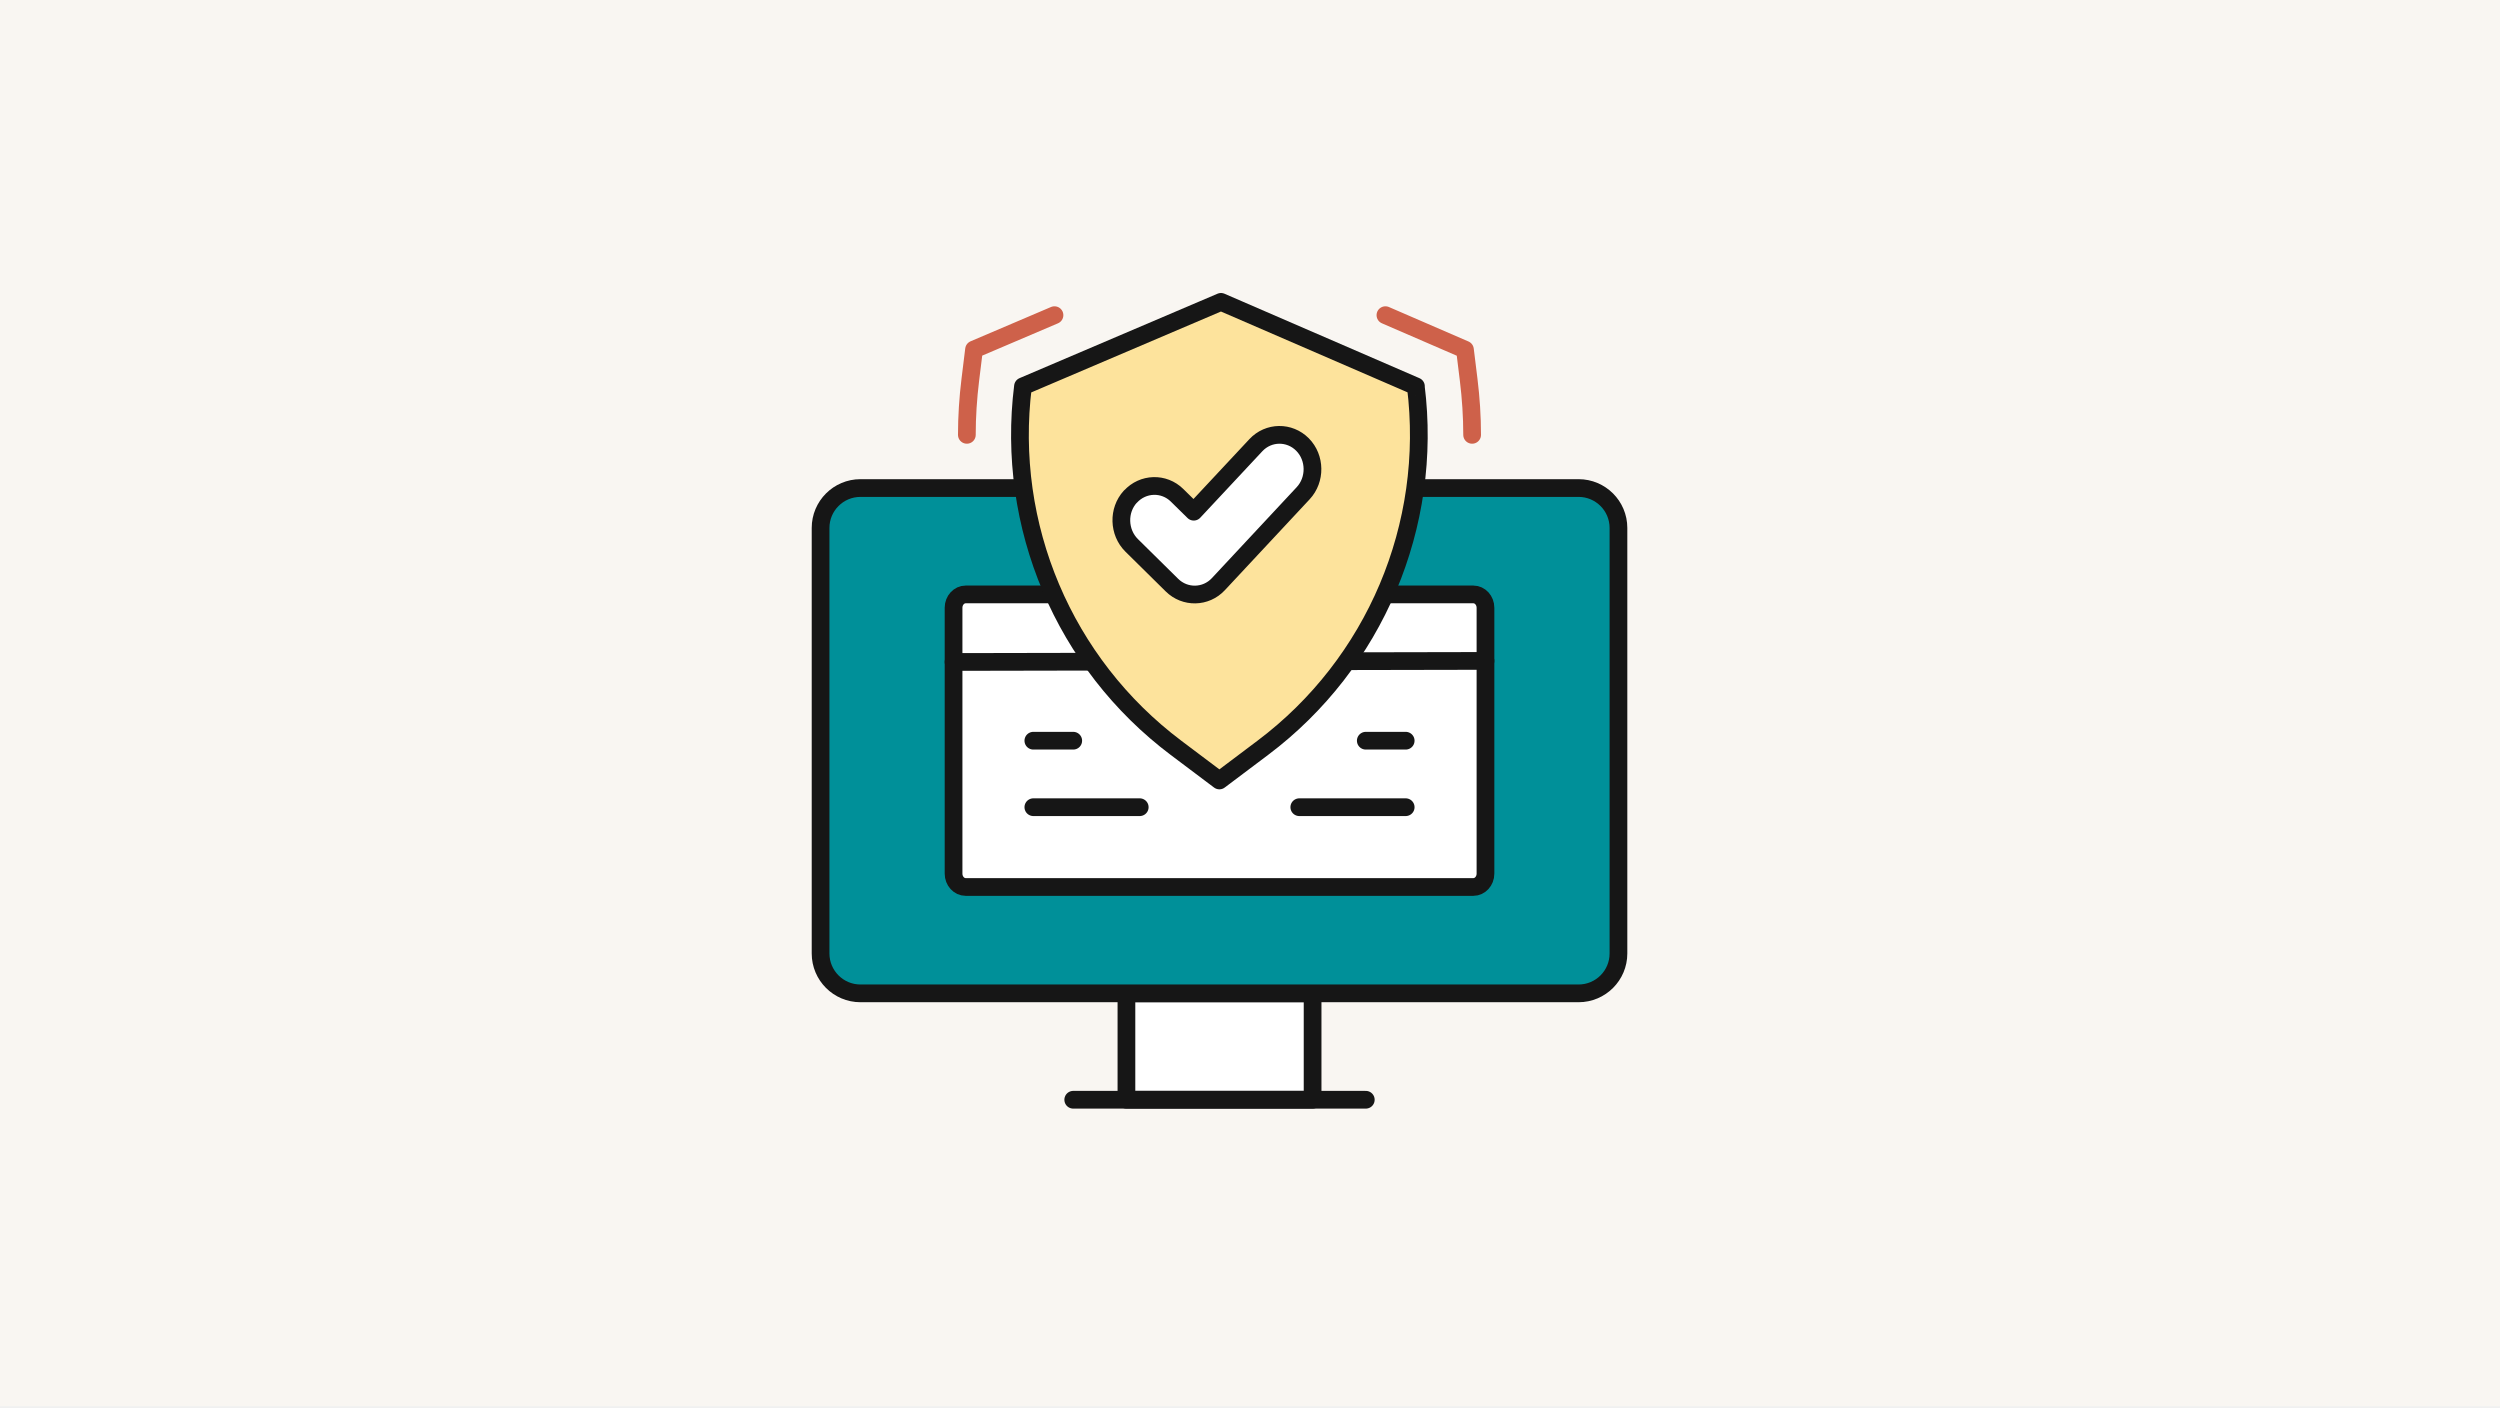
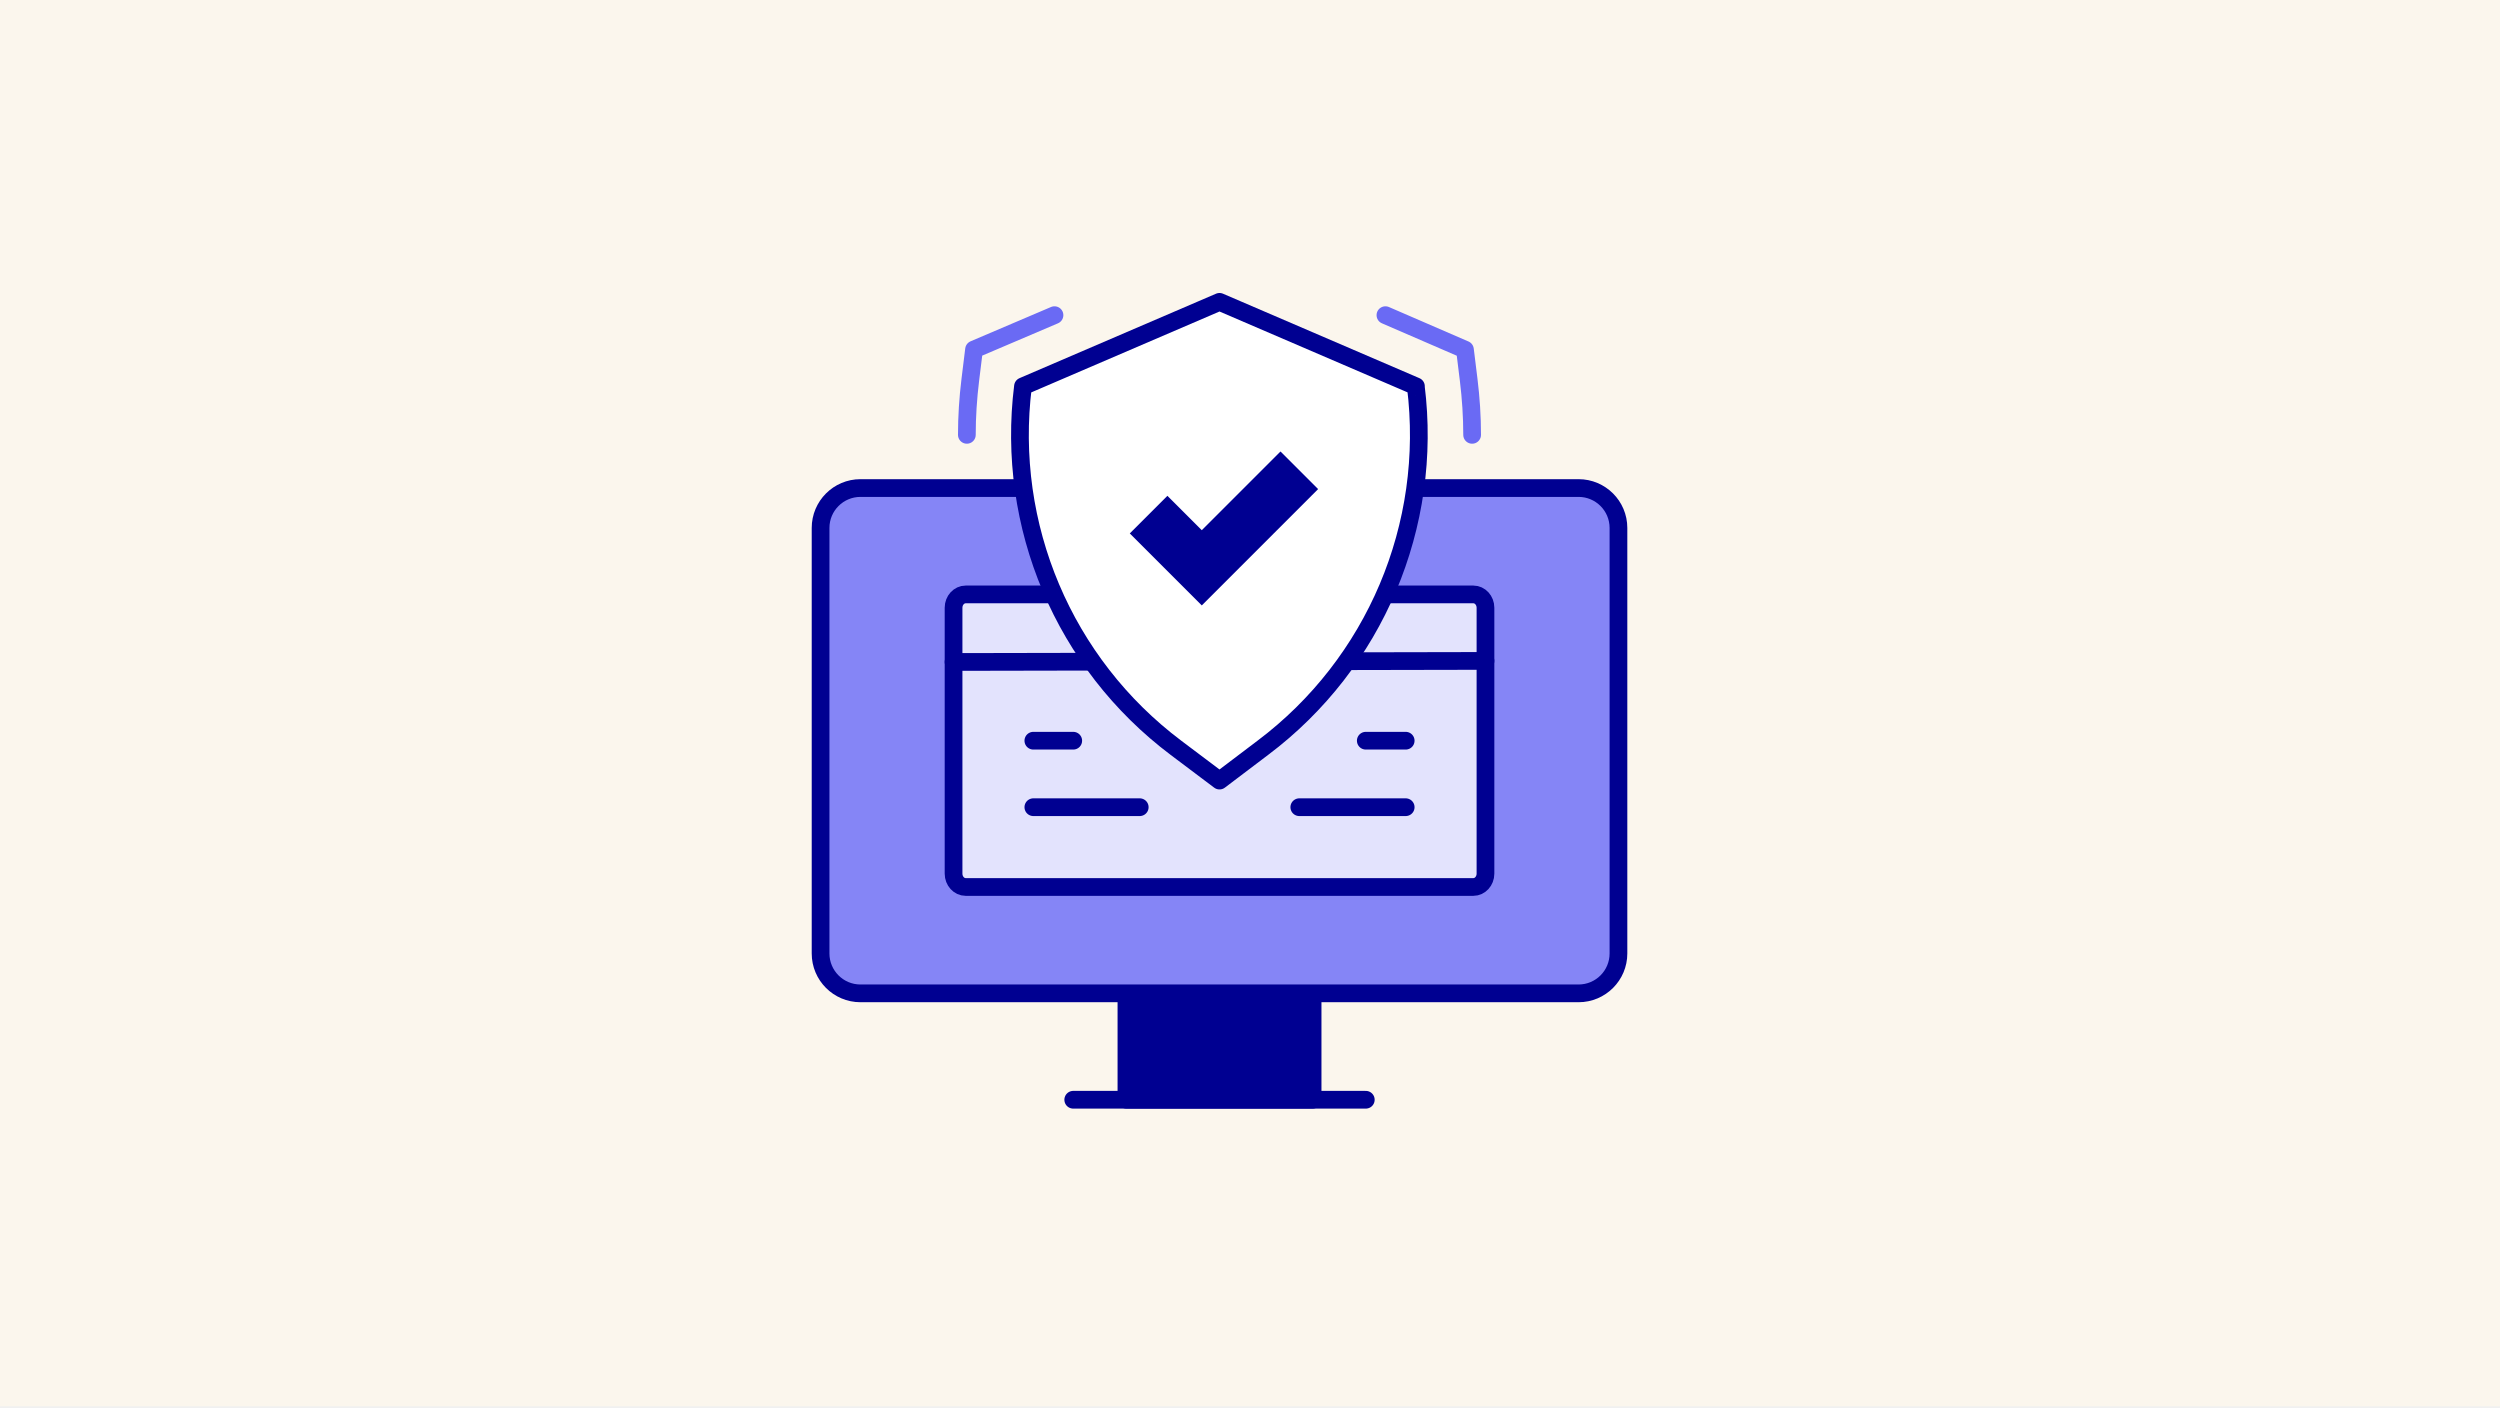
<svg xmlns="http://www.w3.org/2000/svg" width="588" height="331" viewBox="0 0 588 331" fill="none">
-   <rect width="588" height="330.75" fill="#F9F6F2" />
-   <path d="M308.723 233.639H264.936V258.66H308.723V233.639Z" fill="white" stroke="#161616" stroke-width="4.17" stroke-linecap="round" stroke-linejoin="round" />
-   <path d="M252.426 258.66H321.234" stroke="#161616" stroke-width="4.17" stroke-linecap="round" stroke-linejoin="round" />
-   <path d="M371.277 114.787H202.383C197.201 114.787 193 118.988 193 124.17V224.255C193 229.437 197.201 233.638 202.383 233.638H371.277C376.459 233.638 380.66 229.437 380.66 224.255V124.17C380.66 118.988 376.459 114.787 371.277 114.787Z" fill="#009099" />
-   <path d="M371.277 114.787H202.383C197.201 114.787 193 118.988 193 124.17V224.255C193 229.437 197.201 233.638 202.383 233.638H371.277C376.459 233.638 380.66 229.437 380.66 224.255V124.17C380.66 118.988 376.459 114.787 371.277 114.787Z" stroke="#161616" stroke-width="4.17" stroke-linecap="round" stroke-linejoin="round" />
-   <path d="M224.277 205.489V142.936C224.277 141.216 225.559 139.809 227.123 139.809H346.537C348.101 139.809 349.383 141.216 349.383 142.936V205.489C349.383 207.21 348.101 208.617 346.537 208.617H227.123C225.559 208.617 224.277 207.21 224.277 205.489Z" fill="white" stroke="#161616" stroke-width="4.17" stroke-linecap="round" stroke-linejoin="round" />
-   <path d="M224.277 155.697L349.383 155.447" stroke="#161616" stroke-width="4.17" stroke-linecap="round" stroke-linejoin="round" />
-   <path d="M333.027 90.861L287.176 71L240.605 90.861C236.508 123.639 250.238 156.072 276.573 175.87L286.8 183.564L297.028 175.87C323.363 156.072 337.093 123.607 332.996 90.861H333.027Z" fill="#FDE39C" />
-   <path d="M227.404 102.276C227.404 97.991 227.686 93.644 228.217 89.327L229.093 82.196L248.016 74.127" stroke="#CE614A" stroke-width="4.17" stroke-linecap="round" stroke-linejoin="round" />
-   <path d="M325.852 74.127L344.556 82.228L345.431 89.327C345.963 93.644 346.245 97.991 346.245 102.276" stroke="#CE614A" stroke-width="4.17" stroke-linecap="round" stroke-linejoin="round" />
-   <path d="M333.027 90.861L287.176 71L240.605 90.861C236.508 123.639 250.238 156.072 276.573 175.87L286.8 183.564L297.028 175.87C323.363 156.072 337.093 123.607 332.996 90.861H333.027Z" stroke="#161616" stroke-width="4.17" stroke-linecap="round" stroke-linejoin="round" />
-   <path d="M265.881 116.818C268.821 113.596 273.763 113.44 276.859 116.505L280.769 120.352L295.375 104.714C298.346 101.524 303.288 101.461 306.353 104.557C309.418 107.654 309.48 112.814 306.509 116.005L286.555 137.398C283.615 140.557 278.704 140.651 275.639 137.617L266.162 128.265C263.066 125.2 262.91 120.039 265.85 116.818H265.881Z" fill="white" stroke="#161616" stroke-width="4.17" stroke-linecap="round" stroke-linejoin="round" />
-   <path d="M243.043 174.213H252.426" stroke="#161616" stroke-width="4.17" stroke-linecap="round" stroke-linejoin="round" />
-   <path d="M243.043 189.852H268.064" stroke="#161616" stroke-width="4.17" stroke-linecap="round" stroke-linejoin="round" />
-   <path d="M330.617 174.213H321.234" stroke="#161616" stroke-width="4.17" stroke-linecap="round" stroke-linejoin="round" />
-   <path d="M330.617 189.852H305.596" stroke="#161616" stroke-width="4.17" stroke-linecap="round" stroke-linejoin="round" />
+   <rect width="588" height="330.75" fill="#FBF6ED" />
+   <path d="M308.723 233.639H264.936V258.66H308.723V233.639Z" fill="#000091" stroke="#000091" stroke-width="4.17" stroke-linecap="round" stroke-linejoin="round" />
+   <path d="M252.426 258.66H321.234" stroke="#000091" stroke-width="4.17" stroke-linecap="round" stroke-linejoin="round" />
+   <path d="M371.277 114.783H202.383C197.201 114.783 193 118.984 193 124.166V224.251C193 229.433 197.201 233.634 202.383 233.634H371.277C376.459 233.634 380.66 229.433 380.66 224.251V124.166C380.66 118.984 376.459 114.783 371.277 114.783Z" fill="#8585F6" />
+   <path d="M371.277 114.787H202.383C197.201 114.787 193 118.988 193 124.17V224.255C193 229.437 197.201 233.638 202.383 233.638H371.277C376.459 233.638 380.66 229.437 380.66 224.255V124.17C380.66 118.988 376.459 114.787 371.277 114.787Z" stroke="#000091" stroke-width="4.17" stroke-linecap="round" stroke-linejoin="round" />
+   <path d="M224.277 205.489V142.936C224.277 141.216 225.559 139.809 227.123 139.809H346.537C348.101 139.809 349.383 141.216 349.383 142.936V205.489C349.383 207.21 348.101 208.617 346.537 208.617H227.123C225.559 208.617 224.277 207.21 224.277 205.489Z" fill="#E3E3FD" />
+   <path d="M224.277 205.489V142.936C224.277 141.216 225.559 139.809 227.123 139.809H346.537C348.101 139.809 349.383 141.216 349.383 142.936V205.489C349.383 207.21 348.101 208.617 346.537 208.617H227.123C225.559 208.617 224.277 207.21 224.277 205.489Z" stroke="#000091" stroke-width="4.17" stroke-linecap="round" stroke-linejoin="round" />
+   <path d="M224.277 155.697L349.383 155.447" stroke="#000091" stroke-width="4.17" stroke-linecap="round" stroke-linejoin="round" />
+   <path d="M333.027 90.857L287.176 70.996L240.605 90.857C236.508 123.635 250.238 156.068 276.573 175.867L286.8 183.561L297.028 175.867C323.363 156.068 337.093 123.603 332.996 90.857H333.027Z" fill="white" />
+   <path d="M270.149 121.039L282.66 133.549L305.596 110.613" stroke="#000091" stroke-width="12.511" />
+   <path d="M333.027 90.861L286.83 70.996L240.605 90.861C236.508 123.639 250.238 156.073 276.573 175.871L286.83 183.592L297.028 175.871C323.363 156.073 337.093 123.607 332.996 90.861H333.027Z" stroke="#000091" stroke-width="4.17" stroke-linecap="round" stroke-linejoin="round" />
+   <path d="M227.404 102.276C227.404 97.991 227.686 93.644 228.217 89.327L229.093 82.196L248.016 74.127" stroke="#6A6AF4" stroke-width="4.17" stroke-linecap="round" stroke-linejoin="round" />
+   <path d="M325.852 74.127L344.556 82.228L345.431 89.327C345.963 93.644 346.245 97.991 346.245 102.276" stroke="#6A6AF4" stroke-width="4.17" stroke-linecap="round" stroke-linejoin="round" />
+   <path d="M243.043 174.213H252.426" stroke="#000091" stroke-width="4.17" stroke-linecap="round" stroke-linejoin="round" />
+   <path d="M243.043 189.852H268.064" stroke="#000091" stroke-width="4.17" stroke-linecap="round" stroke-linejoin="round" />
+   <path d="M330.617 174.213H321.234" stroke="#000091" stroke-width="4.17" stroke-linecap="round" stroke-linejoin="round" />
+   <path d="M330.617 189.852H305.596" stroke="#000091" stroke-width="4.17" stroke-linecap="round" stroke-linejoin="round" />
</svg>
